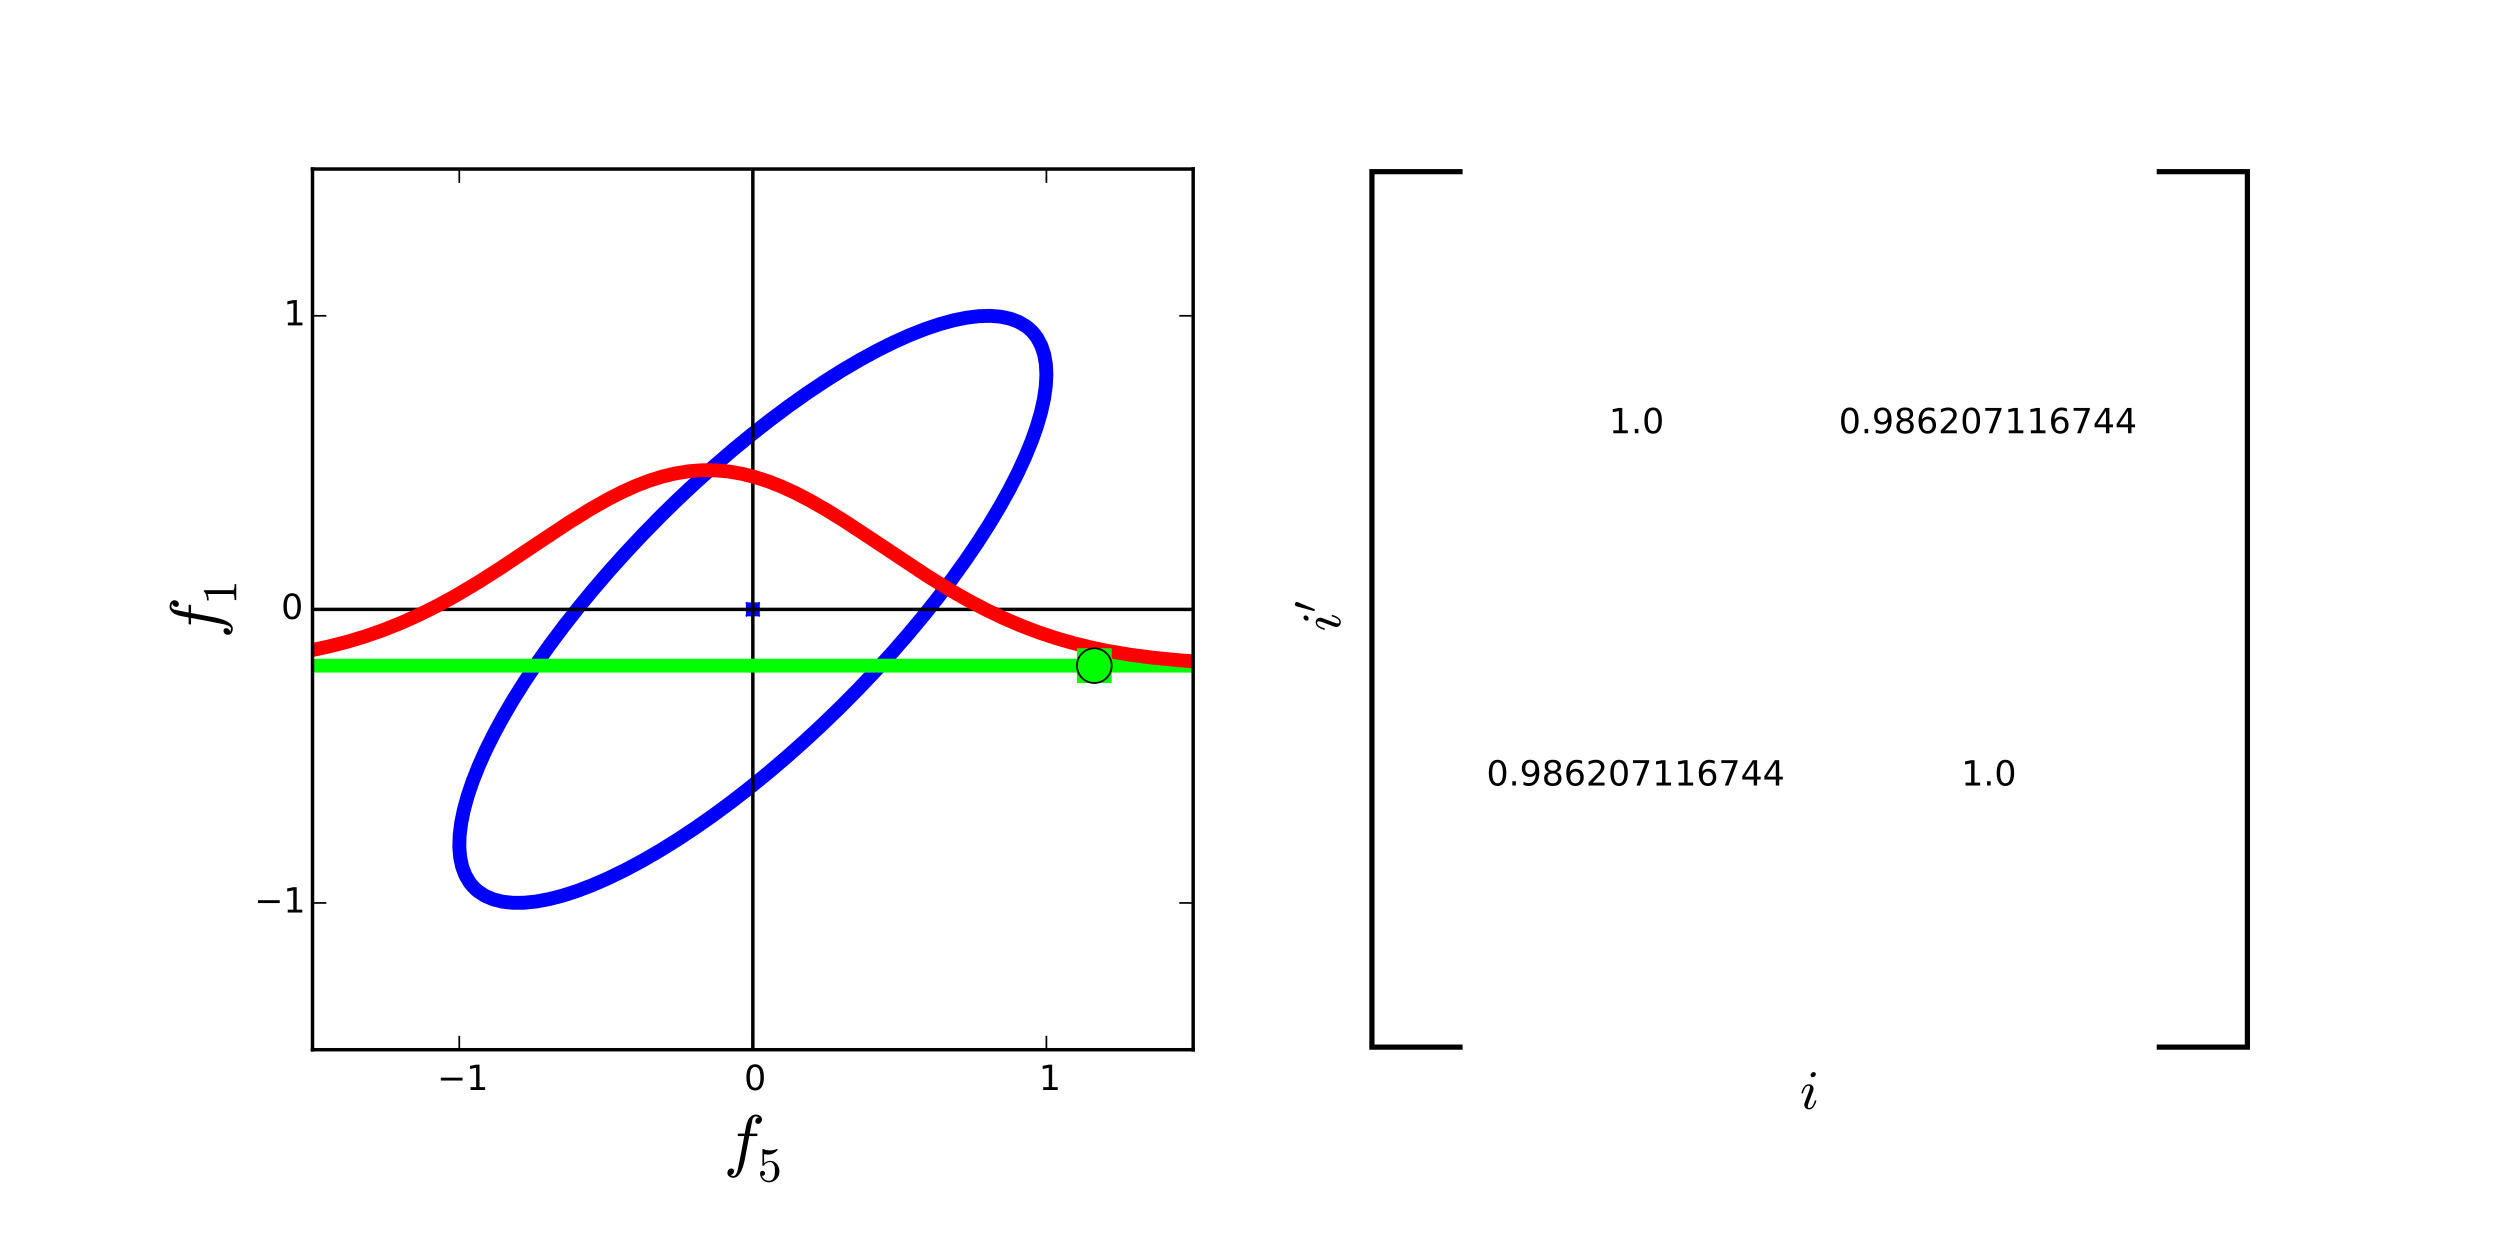
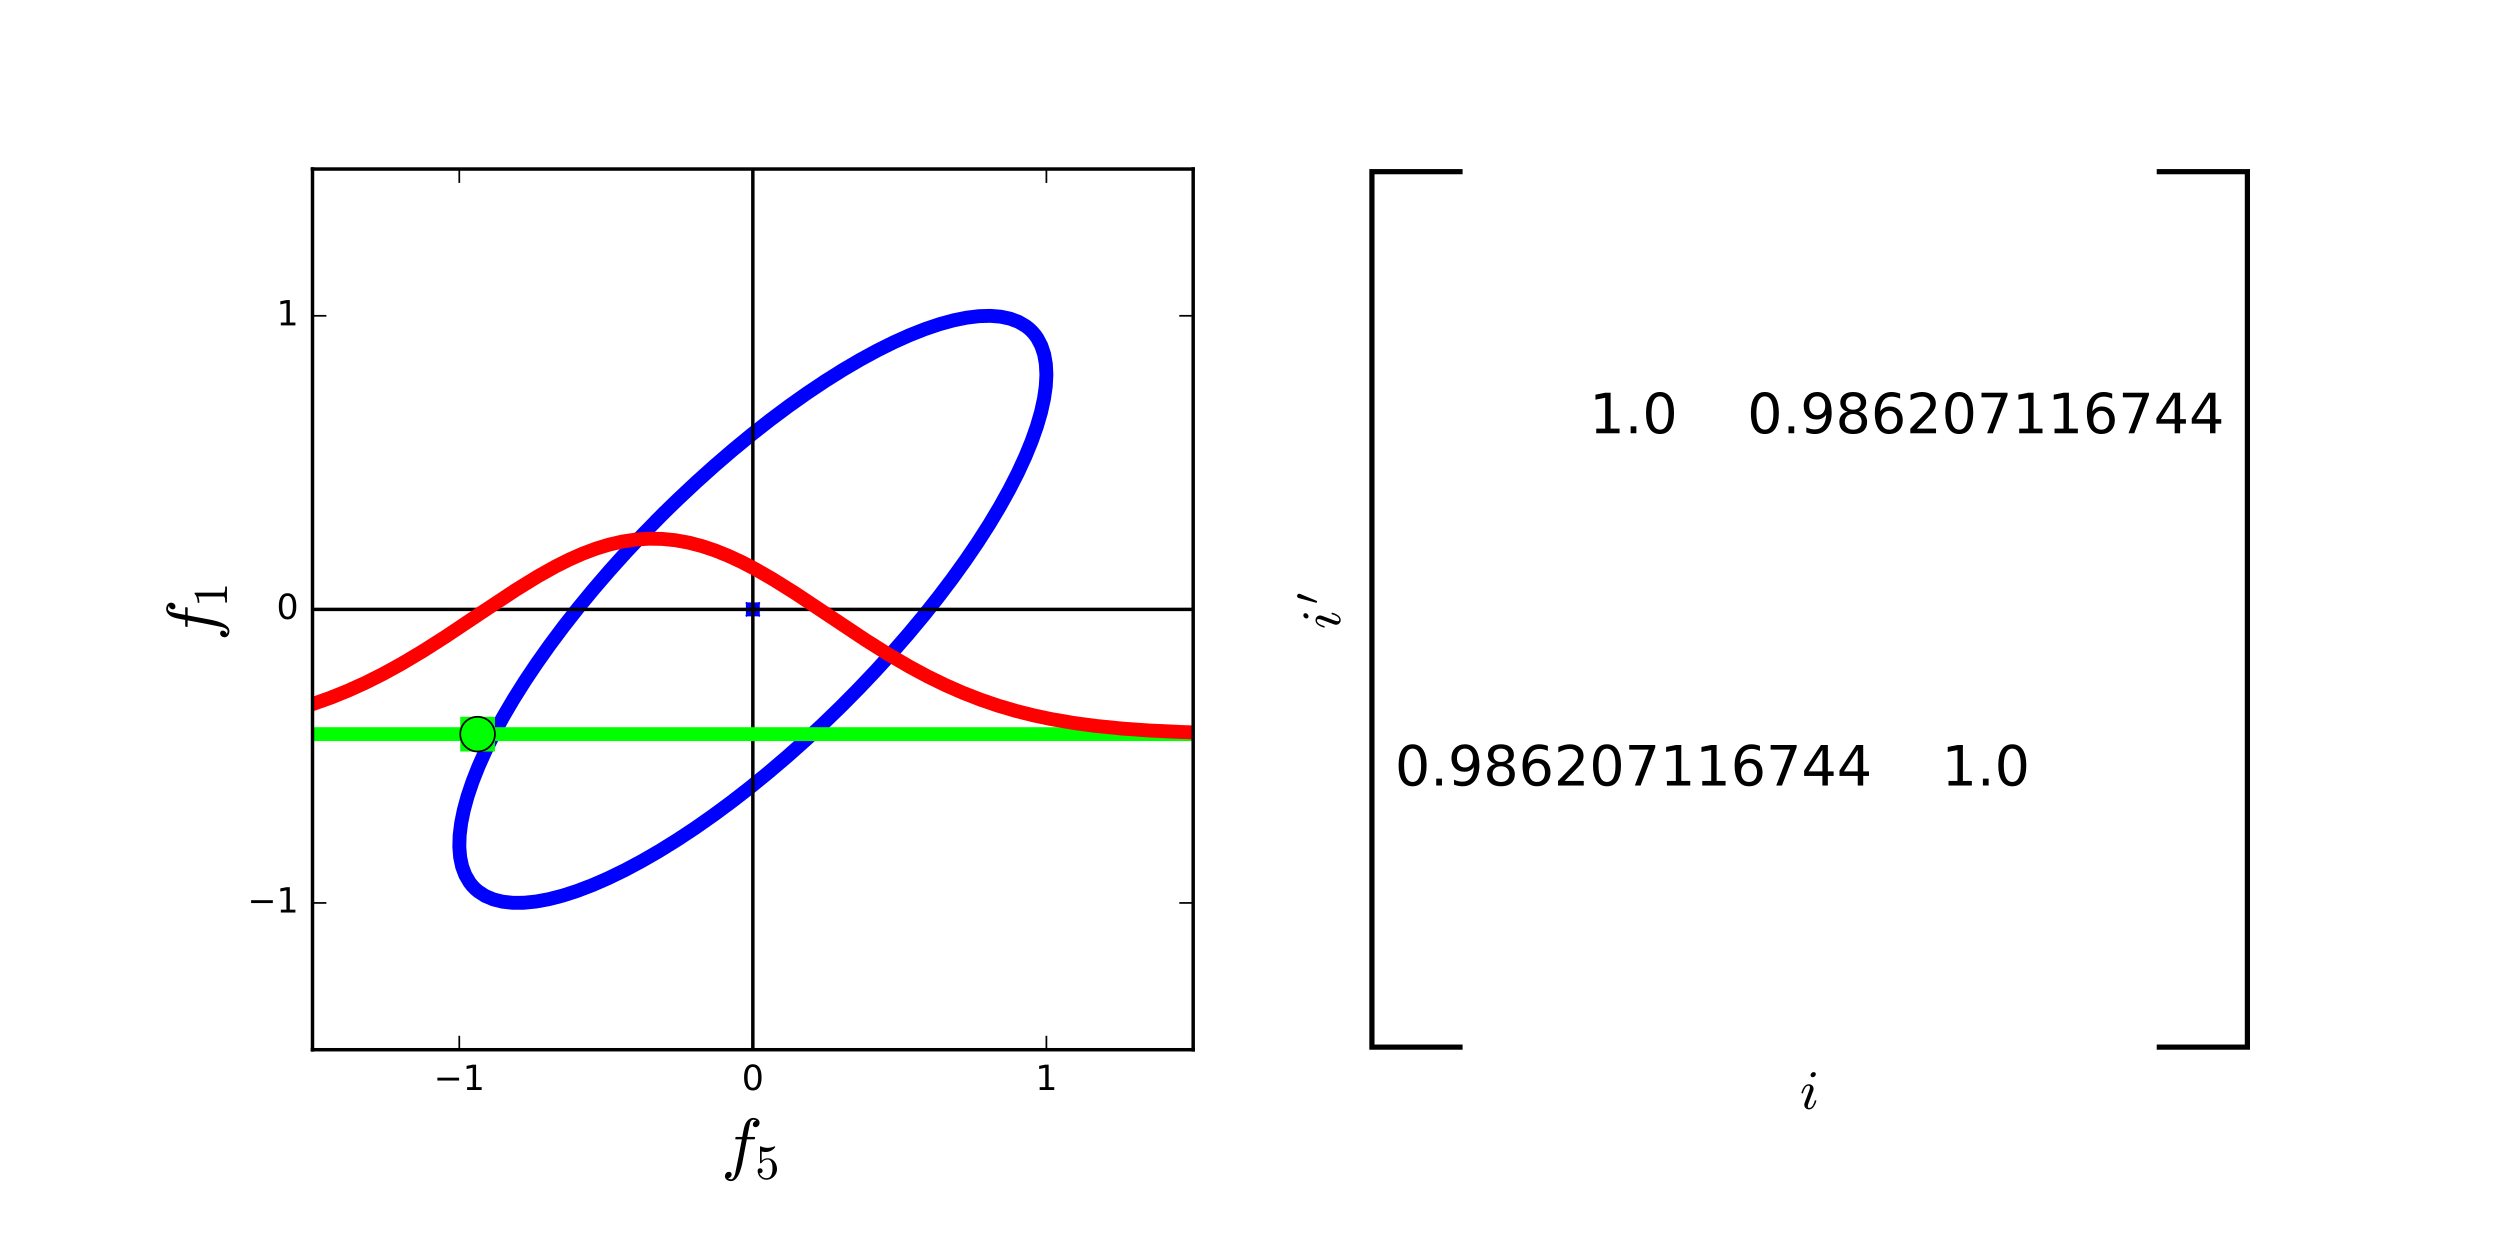
<svg xmlns="http://www.w3.org/2000/svg" xmlns:xlink="http://www.w3.org/1999/xlink" height="360pt" version="1.1" viewBox="0 0 720 360" width="720pt">
  <defs>
    <style type="text/css">
- *{stroke-linecap:butt;stroke-linejoin:round;}
+ *{stroke-linecap:butt;stroke-linejoin:round;stroke-miterlimit:100000;}
  </style>
  </defs>
  <g id="figure_1">
    <g id="patch_1">
-       <path d=" M0 360 L720 360 L720 0 L0 0 z " style="fill:#ffffff;" />
+       <path d="M 0 360  L 720 360  L 720 0  L 0 0  z " style="fill:#ffffff;" />
    </g>
    <g id="axes_1">
      <g id="patch_2">
-         <path d=" M90 302.318 L343.636 302.318 L343.636 48.682 L90 48.682 z " style="fill:#ffffff;" />
+         <path d="M 90 302.318  L 343.636 302.318  L 343.636 48.682  L 90 48.682  z " style="fill:#ffffff;" />
      </g>
      <g id="line2d_1">
-         <path clip-path="url(#p327466bd2e)" d=" M190.132 148.814 L192.678 146.294 L195.248 143.804 L200.449 138.921 L205.716 134.184 L211.028 129.612 L216.362 125.222 L221.698 121.033 L227.015 117.061 L232.291 113.322 L237.505 109.831 L242.637 106.601 L247.666 103.646 L252.572 100.978 L257.335 98.607 L261.937 96.542 L266.359 94.792 L270.584 93.364 L274.594 92.263 L278.374 91.494 L281.909 91.06 L285.184 90.962 L288.187 91.201 L290.905 91.777 L293.327 92.686 L295.445 93.925 L296.387 94.667 L297.25 95.49 L298.032 96.392 L298.733 97.373 L299.891 99.568 L300.717 102.066 L301.208 104.856 L301.363 107.928 L301.182 111.269 L300.663 114.866 L299.811 118.705 L298.628 122.771 L297.119 127.046 L295.289 131.515 L293.147 136.159 L290.7 140.96 L287.959 145.899 L284.935 150.955 L281.639 156.11 L278.084 161.342 L274.285 166.63 L270.258 171.953 L266.017 177.291 L261.58 182.621 L256.964 187.924 L252.189 193.176 L247.273 198.358 L242.235 203.449 L237.096 208.429 L231.876 213.277 L226.596 217.975 L221.277 222.504 L215.94 226.845 L210.607 230.981 L205.298 234.896 L200.036 238.575 L194.84 242.002 L189.732 245.164 L184.732 248.048 L179.86 250.643 L175.135 252.938 L170.576 254.925 L166.202 256.595 L162.029 257.942 L158.075 258.961 L154.355 259.646 L150.884 259.996 L147.676 260.01 L144.743 259.686 L142.098 259.027 L139.75 258.035 L137.71 256.714 L136.808 255.931 L135.986 255.069 L135.244 254.127 L134.004 252.009 L133.095 249.587 L132.52 246.868 L132.28 243.866 L132.378 240.591 L132.812 237.056 L133.581 233.276 L134.682 229.266 L136.11 225.041 L137.86 220.619 L139.925 216.017 L142.296 211.254 L144.965 206.348 L147.919 201.319 L151.149 196.187 L154.64 190.972 L158.379 185.696 L162.351 180.38 L166.54 175.044 L170.93 169.709 L175.502 164.398 L180.24 159.131 L185.123 153.929 L190.132 148.814 L190.132 148.814" style="fill:none;stroke:#0000ff;stroke-linecap:square;stroke-width:4;" />
+         <path clip-path="url(#pbe5455e107)" d="M 190.132 148.814  L 192.678 146.294  L 195.248 143.804  L 200.449 138.921  L 205.716 134.184  L 211.028 129.612  L 216.362 125.222  L 221.698 121.033  L 227.015 117.061  L 232.291 113.322  L 237.505 109.831  L 242.637 106.601  L 247.666 103.646  L 252.572 100.978  L 257.335 98.607  L 261.937 96.542  L 266.359 94.792  L 270.584 93.364  L 274.594 92.263  L 278.374 91.494  L 281.909 91.06  L 285.184 90.962  L 288.187 91.201  L 290.905 91.777  L 293.327 92.686  L 295.445 93.925  L 296.387 94.667  L 297.25 95.49  L 298.032 96.392  L 298.733 97.373  L 299.891 99.568  L 300.717 102.066  L 301.208 104.856  L 301.363 107.928  L 301.182 111.269  L 300.663 114.866  L 299.811 118.705  L 298.628 122.771  L 297.119 127.046  L 295.289 131.515  L 293.147 136.159  L 290.7 140.96  L 287.959 145.899  L 284.935 150.955  L 281.639 156.11  L 278.084 161.342  L 274.285 166.63  L 270.258 171.953  L 266.017 177.291  L 261.58 182.621  L 256.964 187.924  L 252.189 193.176  L 247.273 198.358  L 242.235 203.449  L 237.096 208.429  L 231.876 213.277  L 226.596 217.975  L 221.277 222.504  L 215.94 226.845  L 210.607 230.981  L 205.298 234.896  L 200.036 238.575  L 194.84 242.002  L 189.732 245.164  L 184.732 248.048  L 179.86 250.643  L 175.135 252.938  L 170.576 254.925  L 166.202 256.595  L 162.029 257.942  L 158.075 258.961  L 154.355 259.646  L 150.884 259.996  L 147.676 260.01  L 144.743 259.686  L 142.098 259.027  L 139.75 258.035  L 137.71 256.714  L 136.808 255.931  L 135.986 255.069  L 135.244 254.127  L 134.004 252.009  L 133.095 249.587  L 132.52 246.868  L 132.28 243.866  L 132.378 240.591  L 132.812 237.056  L 133.581 233.276  L 134.682 229.266  L 136.11 225.041  L 137.86 220.619  L 139.925 216.017  L 142.296 211.254  L 144.965 206.348  L 147.919 201.319  L 151.149 196.187  L 154.64 190.972  L 158.379 185.696  L 162.351 180.38  L 166.54 175.044  L 170.93 169.709  L 175.502 164.398  L 180.24 159.131  L 185.123 153.929  L 190.132 148.814  L 190.132 148.814  " style="fill:none;stroke:#0000ff;stroke-linecap:square;stroke-width:4.0;" />
      </g>
      <g id="line2d_2">
-         <path clip-path="url(#p327466bd2e)" d=" M216.818 175.5" style="fill:none;stroke:#0000ff;stroke-linecap:square;stroke-width:4;" />
+         <path clip-path="url(#pbe5455e107)" d="M 216.818 175.5  " style="fill:none;stroke:#0000ff;stroke-linecap:square;stroke-width:4.0;" />
        <defs>
-           <path d=" M-2 2 L2 -2 M-2 -2 L2 2" id="mf17e2e6b86" style="stroke:#0000ff;stroke-width:0.5;" />
+           <path d="M -2 2  L 2 -2  M -2 -2  L 2 2  " id="m2fc46c5201" style="stroke:#0000ff;stroke-width:0.5;" />
        </defs>
-         <g clip-path="url(#p327466bd2e)">
-           <use style="fill:#0000ff;stroke:#0000ff;stroke-width:0.5;" x="216.818" xlink:href="#mf17e2e6b86" y="175.5" />
+         <g clip-path="url(#pbe5455e107)">
+           <use style="fill:#0000ff;stroke:#0000ff;stroke-width:0.5;" x="216.818" xlink:href="#m2fc46c5201" y="175.5" />
        </g>
      </g>
      <g id="line2d_3">
-         <path clip-path="url(#p327466bd2e)" d=" M90 175.5 L343.636 175.5" style="fill:none;stroke:#000000;stroke-linecap:square;" />
+         <path clip-path="url(#pbe5455e107)" d="M 90 175.5  L 343.636 175.5  " style="fill:none;stroke:#000000;stroke-linecap:square;" />
      </g>
      <g id="line2d_4">
-         <path clip-path="url(#p327466bd2e)" d=" M216.818 302.318 L216.818 48.682" style="fill:none;stroke:#000000;stroke-linecap:square;" />
+         <path clip-path="url(#pbe5455e107)" d="M 216.818 302.318  L 216.818 48.682  " style="fill:none;stroke:#000000;stroke-linecap:square;" />
      </g>
      <g id="line2d_5">
-         <path clip-path="url(#p327466bd2e)" d=" M90 191.709 L343.636 191.709" style="fill:none;stroke:#00ff00;stroke-linecap:square;stroke-width:4;" />
+         <path clip-path="url(#pbe5455e107)" d="M 90 211.434  L 343.636 211.434  " style="fill:none;stroke:#00ff00;stroke-linecap:square;stroke-width:4.0;" />
      </g>
      <g id="line2d_6">
-         <path clip-path="url(#p327466bd2e)" d=" M90 187.207 L95.098 186.093 L100.196 184.773 L105.295 183.229 L110.393 181.446 L115.491 179.414 L120.589 177.128 L125.688 174.59 L130.786 171.815 L137.159 168.043 L143.531 163.999 L153.728 157.198 L163.924 150.435 L170.297 146.491 L175.395 143.618 L179.219 141.677 L183.042 139.955 L186.866 138.477 L190.69 137.268 L194.513 136.348 L198.337 135.733 L202.161 135.433 L205.984 135.452 L209.808 135.792 L213.632 136.445 L217.455 137.401 L221.279 138.643 L225.103 140.153 L228.926 141.903 L232.75 143.868 L237.848 146.768 L242.947 149.918 L250.594 154.939 L267.163 165.942 L273.536 169.867 L278.634 172.789 L283.732 175.485 L288.831 177.937 L293.929 180.137 L299.027 182.083 L304.125 183.782 L309.223 185.248 L314.322 186.495 L319.42 187.545 L325.793 188.609 L332.165 189.437 L339.813 190.177 L343.636 190.462 L343.636 190.462" style="fill:none;stroke:#ff0000;stroke-linecap:square;stroke-width:4;" />
+         <path clip-path="url(#pbe5455e107)" d="M 90 202.79  L 95.098 200.983  L 100.196 198.926  L 105.295 196.615  L 110.393 194.054  L 115.491 191.255  L 121.864 187.46  L 128.237 183.398  L 138.433 176.586  L 148.63 169.84  L 155.002 165.922  L 160.101 163.078  L 163.924 161.164  L 167.748 159.472  L 171.571 158.028  L 175.395 156.856  L 179.219 155.975  L 183.042 155.401  L 186.866 155.142  L 190.69 155.204  L 194.513 155.584  L 198.337 156.278  L 202.161 157.272  L 205.984 158.551  L 209.808 160.093  L 213.632 161.874  L 217.455 163.864  L 222.554 166.792  L 228.926 170.784  L 237.848 176.715  L 249.319 184.352  L 255.692 188.36  L 262.065 192.083  L 267.163 194.815  L 272.261 197.306  L 277.36 199.544  L 282.458 201.528  L 287.556 203.265  L 292.654 204.765  L 297.752 206.044  L 302.851 207.122  L 309.223 208.218  L 315.596 209.073  L 323.243 209.838  L 330.891 210.379  L 339.813 210.802  L 343.636 210.932  L 343.636 210.932  " style="fill:none;stroke:#ff0000;stroke-linecap:square;stroke-width:4.0;" />
      </g>
      <g id="line2d_7">
-         <path clip-path="url(#p327466bd2e)" d=" M315.164 191.709" style="fill:none;stroke:#00ff00;stroke-linecap:square;stroke-width:10;" />
+         <path clip-path="url(#pbe5455e107)" d="M 137.547 211.434  " style="fill:none;stroke:#00ff00;stroke-linecap:square;stroke-width:10.0;" />
        <defs>
-           <path d=" M0 5 C1.326 5 2.598 4.473 3.536 3.536 C4.473 2.598 5 1.326 5 0 C5 -1.326 4.473 -2.598 3.536 -3.536 C2.598 -4.473 1.326 -5 0 -5 C-1.326 -5 -2.598 -4.473 -3.536 -3.536 C-4.473 -2.598 -5 -1.326 -5 0 C-5 1.326 -4.473 2.598 -3.536 3.536 C-2.598 4.473 -1.326 5 0 5 z " id="m7813ac0a1d" style="stroke:#000000;stroke-width:0.5;" />
+           <path d="M 0 5  C 1.326 5 2.598 4.473 3.536 3.536  C 4.473 2.598 5 1.326 5 0  C 5 -1.326 4.473 -2.598 3.536 -3.536  C 2.598 -4.473 1.326 -5 0 -5  C -1.326 -5 -2.598 -4.473 -3.536 -3.536  C -4.473 -2.598 -5 -1.326 -5 0  C -5 1.326 -4.473 2.598 -3.536 3.536  C -2.598 4.473 -1.326 5 0 5  z " id="m61fe8edecc" style="stroke:#000000;stroke-width:0.5;" />
        </defs>
-         <g clip-path="url(#p327466bd2e)">
-           <use style="fill:#00ff00;stroke:#000000;stroke-width:0.5;" x="315.164" xlink:href="#m7813ac0a1d" y="191.709" />
+         <g clip-path="url(#pbe5455e107)">
+           <use style="fill:#00ff00;stroke:#000000;stroke-width:0.5;" x="137.547" xlink:href="#m61fe8edecc" y="211.434" />
        </g>
      </g>
      <g id="patch_3">
-         <path d=" M90 302.318 L90 48.682" style="fill:none;stroke:#000000;stroke-linecap:square;stroke-linejoin:miter;" />
+         <path d="M 90 48.682  L 343.636 48.682  " style="fill:none;stroke:#000000;stroke-linecap:square;stroke-linejoin:miter;" />
      </g>
      <g id="patch_4">
-         <path d=" M343.636 302.318 L343.636 48.682" style="fill:none;stroke:#000000;stroke-linecap:square;stroke-linejoin:miter;" />
+         <path d="M 343.636 302.318  L 343.636 48.682  " style="fill:none;stroke:#000000;stroke-linecap:square;stroke-linejoin:miter;" />
      </g>
      <g id="patch_5">
-         <path d=" M90 48.682 L343.636 48.682" style="fill:none;stroke:#000000;stroke-linecap:square;stroke-linejoin:miter;" />
+         <path d="M 90 302.318  L 343.636 302.318  " style="fill:none;stroke:#000000;stroke-linecap:square;stroke-linejoin:miter;" />
      </g>
      <g id="patch_6">
-         <path d=" M90 302.318 L343.636 302.318" style="fill:none;stroke:#000000;stroke-linecap:square;stroke-linejoin:miter;" />
+         <path d="M 90 302.318  L 90 48.682  " style="fill:none;stroke:#000000;stroke-linecap:square;stroke-linejoin:miter;" />
      </g>
      <g id="matplotlib.axis_1">
        <g id="xtick_1">
          <g id="line2d_8">
            <defs>
-               <path d=" M0 0 L0 -4" id="mc7db9fdffb" style="stroke:#000000;stroke-width:0.5;" />
-             </defs>
-             <g>
-               <use style="stroke:#000000;stroke-width:0.5;" x="132.273" xlink:href="#mc7db9fdffb" y="302.318" />
+               <path d="M 0 0  L 0 -4  " id="m5b8c0858cc" style="stroke:#000000;stroke-width:0.5;" />
+             </defs>
+             <g>
+               <use style="stroke:#000000;stroke-width:0.5;" x="132.273" xlink:href="#m5b8c0858cc" y="302.318" />
            </g>
          </g>
          <g id="line2d_9">
            <defs>
-               <path d=" M0 0 L0 4" id="m5a7d422ac3" style="stroke:#000000;stroke-width:0.5;" />
-             </defs>
-             <g>
-               <use style="stroke:#000000;stroke-width:0.5;" x="132.273" xlink:href="#m5a7d422ac3" y="48.682" />
+               <path d="M 0 0  L 0 4  " id="mfd2b2cef3e" style="stroke:#000000;stroke-width:0.5;" />
+             </defs>
+             <g>
+               <use style="stroke:#000000;stroke-width:0.5;" x="132.273" xlink:href="#mfd2b2cef3e" y="48.682" />
            </g>
          </g>
          <g id="text_1">
            <defs>
-               <path d=" M12.406 8.297 L28.516 8.297 L28.516 63.922 L10.984 60.406 L10.984 69.391 L28.422 72.906 L38.281 72.906 L38.281 8.297 L54.391 8.297 L54.391 0 L12.406 0 z " id="BitstreamVeraSans-Roman-31" />
-               <path d=" M10.594 35.5 L73.188 35.5 L73.188 27.203 L10.594 27.203 z " id="BitstreamVeraSans-Roman-2212" />
-             </defs>
-             <g transform="translate(125.893 313.9166)scale(0.1 -0.1)">
+               <path d="M 10.594 35.5  L 73.188 35.5  L 73.188 27.203  L 10.594 27.203  z " id="BitstreamVeraSans-Roman-2212" />
+               <path d="M 12.406 8.297  L 28.516 8.297  L 28.516 63.922  L 10.984 60.406  L 10.984 69.391  L 28.422 72.906  L 38.281 72.906  L 38.281 8.297  L 54.391 8.297  L 54.391 0  L 12.406 0  z " id="BitstreamVeraSans-Roman-31" />
+             </defs>
+             <g transform="translate(124.9016 313.9166)scale(0.1 -0.1)">
              <use xlink:href="#BitstreamVeraSans-Roman-2212" />
              <use x="83.789" xlink:href="#BitstreamVeraSans-Roman-31" />
            </g>
          </g>
        </g>
        <g id="xtick_2">
          <g id="line2d_10">
            <g>
-               <use style="stroke:#000000;stroke-width:0.5;" x="216.818" xlink:href="#mc7db9fdffb" y="302.318" />
+               <use style="stroke:#000000;stroke-width:0.5;" x="216.818" xlink:href="#m5b8c0858cc" y="302.318" />
            </g>
          </g>
          <g id="line2d_11">
            <g>
-               <use style="stroke:#000000;stroke-width:0.5;" x="216.818" xlink:href="#m5a7d422ac3" y="48.682" />
+               <use style="stroke:#000000;stroke-width:0.5;" x="216.818" xlink:href="#mfd2b2cef3e" y="48.682" />
            </g>
          </g>
          <g id="text_2">
            <defs>
-               <path d=" M31.781 66.406 Q24.172 66.406 20.328 58.906 Q16.5 51.422 16.5 36.375 Q16.5 21.391 20.328 13.891 Q24.172 6.391 31.781 6.391 Q39.453 6.391 43.281 13.891 Q47.125 21.391 47.125 36.375 Q47.125 51.422 43.281 58.906 Q39.453 66.406 31.781 66.406 M31.781 74.219 Q44.047 74.219 50.516 64.516 Q56.984 54.828 56.984 36.375 Q56.984 17.969 50.516 8.266 Q44.047 -1.422 31.781 -1.422 Q19.531 -1.422 13.062 8.266 Q6.594 17.969 6.594 36.375 Q6.594 54.828 13.062 64.516 Q19.531 74.219 31.781 74.219" id="BitstreamVeraSans-Roman-30" />
-             </defs>
-             <g transform="translate(214.2987 313.9166)scale(0.1 -0.1)">
+               <path d="M 31.781 66.406  Q 24.172 66.406 20.328 58.906  Q 16.5 51.422 16.5 36.375  Q 16.5 21.391 20.328 13.891  Q 24.172 6.391 31.781 6.391  Q 39.453 6.391 43.281 13.891  Q 47.125 21.391 47.125 36.375  Q 47.125 51.422 43.281 58.906  Q 39.453 66.406 31.781 66.406  M 31.781 74.219  Q 44.047 74.219 50.516 64.516  Q 56.984 54.828 56.984 36.375  Q 56.984 17.969 50.516 8.266  Q 44.047 -1.422 31.781 -1.422  Q 19.531 -1.422 13.062 8.266  Q 6.594 17.969 6.594 36.375  Q 6.594 54.828 13.062 64.516  Q 19.531 74.219 31.781 74.219  " id="BitstreamVeraSans-Roman-30" />
+             </defs>
+             <g transform="translate(213.6369 313.9166)scale(0.1 -0.1)">
              <use xlink:href="#BitstreamVeraSans-Roman-30" />
            </g>
          </g>
        </g>
        <g id="xtick_3">
          <g id="line2d_12">
            <g>
-               <use style="stroke:#000000;stroke-width:0.5;" x="301.364" xlink:href="#mc7db9fdffb" y="302.318" />
+               <use style="stroke:#000000;stroke-width:0.5;" x="301.364" xlink:href="#m5b8c0858cc" y="302.318" />
            </g>
          </g>
          <g id="line2d_13">
            <g>
-               <use style="stroke:#000000;stroke-width:0.5;" x="301.364" xlink:href="#m5a7d422ac3" y="48.682" />
+               <use style="stroke:#000000;stroke-width:0.5;" x="301.364" xlink:href="#mfd2b2cef3e" y="48.682" />
            </g>
          </g>
          <g id="text_3">
-             <g transform="translate(299.1933 313.9166)scale(0.1 -0.1)">
+             <g transform="translate(298.1824 313.9166)scale(0.1 -0.1)">
              <use xlink:href="#BitstreamVeraSans-Roman-31" />
            </g>
          </g>
        </g>
        <g id="text_4">
          <defs>
-             <path d=" M8.688 11.375 Q9.719 8.453 11.844 6.047 Q13.969 3.656 16.875 2.312 Q19.781 0.984 22.906 0.984 Q30.125 0.984 32.859 6.594 Q35.594 12.203 35.594 20.219 Q35.594 23.688 35.469 26.047 Q35.359 28.422 34.812 30.609 Q33.891 34.125 31.562 36.766 Q29.25 39.406 25.875 39.406 Q22.516 39.406 20.094 38.375 Q17.672 37.359 16.156 35.984 Q14.656 34.625 13.484 33.109 Q12.312 31.594 12.016 31.5 L10.891 31.5 Q10.641 31.5 10.266 31.812 Q9.906 32.125 9.906 32.422 L9.906 65.828 Q9.906 66.062 10.219 66.328 Q10.547 66.609 10.891 66.609 L11.188 66.609 Q17.922 63.375 25.484 63.375 Q32.906 63.375 39.797 66.609 L40.094 66.609 Q40.438 66.609 40.719 66.359 Q41.016 66.109 41.016 65.828 L41.016 64.891 Q41.016 64.406 40.828 64.406 Q37.406 59.859 32.25 57.312 Q27.094 54.781 21.578 54.781 Q17.578 54.781 13.375 55.906 L13.375 37.016 Q16.703 39.703 19.312 40.844 Q21.922 42 25.984 42 Q31.5 42 35.859 38.812 Q40.234 35.641 42.578 30.531 Q44.922 25.438 44.922 20.125 Q44.922 14.109 41.969 8.984 Q39.016 3.859 33.938 0.828 Q28.859 -2.203 22.906 -2.203 Q17.969 -2.203 13.844 0.328 Q9.719 2.875 7.344 7.172 Q4.984 11.469 4.984 16.312 Q4.984 18.562 6.438 19.969 Q7.906 21.391 10.109 21.391 Q12.312 21.391 13.797 19.938 Q15.281 18.5 15.281 16.312 Q15.281 14.156 13.797 12.672 Q12.312 11.188 10.109 11.188 Q9.766 11.188 9.328 11.25 Q8.891 11.328 8.688 11.375" id="Cmr10-35" />
-             <path d=" M9.719 -16.5 Q11.578 -17.922 14.203 -17.922 Q17.781 -17.922 20.016 -10.016 Q20.953 -6.203 25.094 15.094 L29.688 39.594 L21.094 39.594 Q20.125 39.594 20.125 40.922 Q20.516 43.109 21.391 43.109 L30.328 43.109 L31.5 49.609 Q32.078 52.641 32.562 54.812 Q33.062 56.984 33.625 58.828 Q34.188 60.688 35.297 62.984 Q37.016 66.266 39.922 68.391 Q42.828 70.516 46.188 70.516 Q48.391 70.516 50.469 69.703 Q52.547 68.891 53.859 67.281 Q55.172 65.672 55.172 63.484 Q55.172 60.938 53.484 59.047 Q51.812 57.172 49.422 57.172 Q47.797 57.172 46.656 58.172 Q45.516 59.188 45.516 60.797 Q45.516 62.984 47 64.625 Q48.484 66.266 50.688 66.5 Q48.828 67.922 46.094 67.922 Q44.578 67.922 43.234 66.5 Q41.891 65.094 41.5 63.484 Q40.875 60.938 38.719 49.703 L37.5 43.109 L47.797 43.109 Q48.781 43.109 48.781 41.797 Q48.734 41.547 48.578 40.938 Q48.438 40.328 48.172 39.953 Q47.906 39.594 47.516 39.594 L36.812 39.594 L32.172 15.188 Q31.297 9.859 30.141 4.359 Q29 -1.125 26.922 -6.906 Q24.859 -12.703 21.625 -16.609 Q18.406 -20.516 14.016 -20.516 Q10.641 -20.516 7.984 -18.578 Q5.328 -16.656 5.328 -13.484 Q5.328 -10.938 6.953 -9.047 Q8.594 -7.172 11.078 -7.172 Q12.75 -7.172 13.859 -8.172 Q14.984 -9.188 14.984 -10.797 Q14.984 -12.938 13.391 -14.719 Q11.812 -16.5 9.719 -16.5" id="Cmmi10-66" />
+             <path d="M 9.719 -16.5  Q 11.578 -17.922 14.203 -17.922  Q 17.781 -17.922 20.016 -10.016  Q 20.953 -6.203 25.094 15.094  L 29.688 39.594  L 21.094 39.594  Q 20.125 39.594 20.125 40.922  Q 20.516 43.109 21.391 43.109  L 30.328 43.109  L 31.5 49.609  Q 32.078 52.641 32.562 54.812  Q 33.062 56.984 33.625 58.828  Q 34.188 60.688 35.297 62.984  Q 37.016 66.266 39.922 68.391  Q 42.828 70.516 46.188 70.516  Q 48.391 70.516 50.469 69.703  Q 52.547 68.891 53.859 67.281  Q 55.172 65.672 55.172 63.484  Q 55.172 60.938 53.484 59.047  Q 51.812 57.172 49.422 57.172  Q 47.797 57.172 46.656 58.172  Q 45.516 59.188 45.516 60.797  Q 45.516 62.984 47 64.625  Q 48.484 66.266 50.688 66.5  Q 48.828 67.922 46.094 67.922  Q 44.578 67.922 43.234 66.5  Q 41.891 65.094 41.5 63.484  Q 40.875 60.938 38.719 49.703  L 37.5 43.109  L 47.797 43.109  Q 48.781 43.109 48.781 41.797  Q 48.734 41.547 48.578 40.938  Q 48.438 40.328 48.172 39.953  Q 47.906 39.594 47.516 39.594  L 36.812 39.594  L 32.172 15.188  Q 31.297 9.859 30.141 4.359  Q 29 -1.125 26.922 -6.906  Q 24.859 -12.703 21.625 -16.609  Q 18.406 -20.516 14.016 -20.516  Q 10.641 -20.516 7.984 -18.578  Q 5.328 -16.656 5.328 -13.484  Q 5.328 -10.938 6.953 -9.047  Q 8.594 -7.172 11.078 -7.172  Q 12.75 -7.172 13.859 -8.172  Q 14.984 -9.188 14.984 -10.797  Q 14.984 -12.938 13.391 -14.719  Q 11.812 -16.5 9.719 -16.5  " id="Cmmi10-66" />
+             <path d="M 8.688 11.375  Q 9.719 8.453 11.844 6.047  Q 13.969 3.656 16.875 2.312  Q 19.781 0.984 22.906 0.984  Q 30.125 0.984 32.859 6.594  Q 35.594 12.203 35.594 20.219  Q 35.594 23.688 35.469 26.047  Q 35.359 28.422 34.812 30.609  Q 33.891 34.125 31.562 36.766  Q 29.25 39.406 25.875 39.406  Q 22.516 39.406 20.094 38.375  Q 17.672 37.359 16.156 35.984  Q 14.656 34.625 13.484 33.109  Q 12.312 31.594 12.016 31.5  L 10.891 31.5  Q 10.641 31.5 10.266 31.812  Q 9.906 32.125 9.906 32.422  L 9.906 65.828  Q 9.906 66.062 10.219 66.328  Q 10.547 66.609 10.891 66.609  L 11.188 66.609  Q 17.922 63.375 25.484 63.375  Q 32.906 63.375 39.797 66.609  L 40.094 66.609  Q 40.438 66.609 40.719 66.359  Q 41.016 66.109 41.016 65.828  L 41.016 64.891  Q 41.016 64.406 40.828 64.406  Q 37.406 59.859 32.25 57.312  Q 27.094 54.781 21.578 54.781  Q 17.578 54.781 13.375 55.906  L 13.375 37.016  Q 16.703 39.703 19.312 40.844  Q 21.922 42 25.984 42  Q 31.5 42 35.859 38.812  Q 40.234 35.641 42.578 30.531  Q 44.922 25.438 44.922 20.125  Q 44.922 14.109 41.969 8.984  Q 39.016 3.859 33.938 0.828  Q 28.859 -2.203 22.906 -2.203  Q 17.969 -2.203 13.844 0.328  Q 9.719 2.875 7.344 7.172  Q 4.984 11.469 4.984 16.312  Q 4.984 18.562 6.438 19.969  Q 7.906 21.391 10.109 21.391  Q 12.312 21.391 13.797 19.938  Q 15.281 18.5 15.281 16.312  Q 15.281 14.156 13.797 12.672  Q 12.312 11.188 10.109 11.188  Q 9.766 11.188 9.328 11.25  Q 8.891 11.328 8.688 11.375  " id="Cmr10-35" />
          </defs>
-           <g transform="translate(208.4182 335.1963)scale(0.2 -0.2)">
+           <g transform="translate(207.7182 336.1526)scale(0.2 -0.2)">
            <use transform="translate(0.0 0.484375)" xlink:href="#Cmmi10-66" />
-             <use transform="translate(48.87695 -25.025)scale(0.7)" xlink:href="#Cmr10-35" />
+             <use transform="translate(48.87695 -16.52187)scale(0.7)" xlink:href="#Cmr10-35" />
          </g>
        </g>
      </g>
      <g id="matplotlib.axis_2">
        <g id="ytick_1">
          <g id="line2d_14">
            <defs>
-               <path d=" M0 0 L4 0" id="md7965d1ba0" style="stroke:#000000;stroke-width:0.5;" />
-             </defs>
-             <g>
-               <use style="stroke:#000000;stroke-width:0.5;" x="90.0" xlink:href="#md7965d1ba0" y="260.045" />
+               <path d="M 0 0  L 4 0  " id="me7daac9a59" style="stroke:#000000;stroke-width:0.5;" />
+             </defs>
+             <g>
+               <use style="stroke:#000000;stroke-width:0.5;" x="90.0" xlink:href="#me7daac9a59" y="260.045" />
            </g>
          </g>
          <g id="line2d_15">
            <defs>
-               <path d=" M0 0 L-4 0" id="md9a1c1a7cd" style="stroke:#000000;stroke-width:0.5;" />
-             </defs>
-             <g>
-               <use style="stroke:#000000;stroke-width:0.5;" x="343.636" xlink:href="#md9a1c1a7cd" y="260.045" />
+               <path d="M 0 0  L -4 0  " id="ma504b813cb" style="stroke:#000000;stroke-width:0.5;" />
+             </defs>
+             <g>
+               <use style="stroke:#000000;stroke-width:0.5;" x="343.636" xlink:href="#ma504b813cb" y="260.045" />
            </g>
          </g>
          <g id="text_5">
-             <g transform="translate(73.24062 262.8048)scale(0.1 -0.1)">
+             <g transform="translate(71.25781 262.8048)scale(0.1 -0.1)">
              <use xlink:href="#BitstreamVeraSans-Roman-2212" />
              <use x="83.789" xlink:href="#BitstreamVeraSans-Roman-31" />
            </g>
          </g>
        </g>
        <g id="ytick_2">
          <g id="line2d_16">
            <g>
-               <use style="stroke:#000000;stroke-width:0.5;" x="90.0" xlink:href="#md7965d1ba0" y="175.5" />
+               <use style="stroke:#000000;stroke-width:0.5;" x="90.0" xlink:href="#me7daac9a59" y="175.5" />
            </g>
          </g>
          <g id="line2d_17">
            <g>
-               <use style="stroke:#000000;stroke-width:0.5;" x="343.636" xlink:href="#md9a1c1a7cd" y="175.5" />
+               <use style="stroke:#000000;stroke-width:0.5;" x="343.636" xlink:href="#ma504b813cb" y="175.5" />
            </g>
          </g>
          <g id="text_6">
-             <g transform="translate(80.96094 178.2594)scale(0.1 -0.1)">
+             <g transform="translate(79.6375 178.2594)scale(0.1 -0.1)">
              <use xlink:href="#BitstreamVeraSans-Roman-30" />
            </g>
          </g>
        </g>
        <g id="ytick_3">
          <g id="line2d_18">
            <g>
-               <use style="stroke:#000000;stroke-width:0.5;" x="90.0" xlink:href="#md7965d1ba0" y="90.955" />
+               <use style="stroke:#000000;stroke-width:0.5;" x="90.0" xlink:href="#me7daac9a59" y="90.955" />
            </g>
          </g>
          <g id="line2d_19">
            <g>
-               <use style="stroke:#000000;stroke-width:0.5;" x="343.636" xlink:href="#md9a1c1a7cd" y="90.955" />
+               <use style="stroke:#000000;stroke-width:0.5;" x="343.636" xlink:href="#ma504b813cb" y="90.955" />
            </g>
          </g>
          <g id="text_7">
-             <g transform="translate(81.65937 93.71392)scale(0.1 -0.1)">
+             <g transform="translate(79.6375 93.71392)scale(0.1 -0.1)">
              <use xlink:href="#BitstreamVeraSans-Roman-31" />
            </g>
          </g>
        </g>
        <g id="text_8">
          <defs>
-             <path d=" M9.281 0 L9.281 3.516 Q21.781 3.516 21.781 6.688 L21.781 59.188 Q16.609 56.688 8.688 56.688 L8.688 60.203 Q20.953 60.203 27.203 66.609 L28.609 66.609 Q28.953 66.609 29.266 66.328 Q29.594 66.062 29.594 65.719 L29.594 6.688 Q29.594 3.516 42.094 3.516 L42.094 0 z " id="Cmr10-31" />
+             <path d="M 9.281 0  L 9.281 3.516  Q 21.781 3.516 21.781 6.688  L 21.781 59.188  Q 16.609 56.688 8.688 56.688  L 8.688 60.203  Q 20.953 60.203 27.203 66.609  L 28.609 66.609  Q 28.953 66.609 29.266 66.328  Q 29.594 66.062 29.594 65.719  L 29.594 6.688  Q 29.594 3.516 42.094 3.516  L 42.094 0  z " id="Cmr10-31" />
          </defs>
-           <g transform="translate(63.04062 183.9)rotate(-90.0)scale(0.2 -0.2)">
+           <g transform="translate(62.05781 184.6)rotate(-90.0)scale(0.2 -0.2)">
            <use transform="translate(0.0 0.484375)" xlink:href="#Cmmi10-66" />
-             <use transform="translate(48.87695 -25.025)scale(0.7)" xlink:href="#Cmr10-31" />
+             <use transform="translate(48.87695 -16.52187)scale(0.7)" xlink:href="#Cmr10-31" />
          </g>
        </g>
      </g>
    </g>
    <g id="axes_2">
      <g id="line2d_20">
-         <path clip-path="url(#pf6dab5210c)" d=" M419.727 48.682 L394.364 48.682 L394.364 302.318 L419.727 302.318" style="fill:none;stroke:#000000;stroke-linecap:square;stroke-width:3;" />
+         <path clip-path="url(#pfddede0ede)" d="M 419.727 48.682  L 394.364 48.682  L 394.364 302.318  L 419.727 302.318  " style="fill:none;stroke:#000000;stroke-linecap:square;stroke-width:3.0;" />
      </g>
      <g id="line2d_21">
-         <path clip-path="url(#pf6dab5210c)" d=" M622.636 48.682 L648 48.682 L648 302.318 L622.636 302.318" style="fill:none;stroke:#000000;stroke-linecap:square;stroke-width:3;" />
+         <path clip-path="url(#pfddede0ede)" d="M 622.636 48.682  L 648 48.682  L 648 302.318  L 622.636 302.318  " style="fill:none;stroke:#000000;stroke-linecap:square;stroke-width:3.0;" />
      </g>
      <g id="matplotlib.axis_3">
        <g id="text_9">
          <defs>
-             <path d=" M7.812 7.172 Q7.812 9.031 8.594 11.078 L16.703 32.625 Q18.016 36.281 18.016 38.625 Q18.016 41.609 15.828 41.609 Q11.859 41.609 9.297 37.531 Q6.734 33.453 5.516 28.422 Q5.328 27.781 4.688 27.781 L3.516 27.781 Q2.688 27.781 2.688 28.719 L2.688 29 Q4.297 34.969 7.609 39.578 Q10.938 44.188 16.016 44.188 Q19.578 44.188 22.047 41.844 Q24.516 39.5 24.516 35.891 Q24.516 34.031 23.688 31.984 L15.578 10.5 Q14.203 7.172 14.203 4.5 Q14.203 1.516 16.5 1.516 Q20.406 1.516 23.016 5.688 Q25.641 9.859 26.703 14.703 Q26.906 15.281 27.484 15.281 L28.719 15.281 Q29.109 15.281 29.344 15.016 Q29.594 14.75 29.594 14.406 Q29.594 14.312 29.5 14.109 Q28.125 8.453 24.734 3.656 Q21.344 -1.125 16.312 -1.125 Q12.797 -1.125 10.297 1.297 Q7.812 3.719 7.812 7.172 M19.094 60.594 Q19.094 62.703 20.844 64.406 Q22.609 66.109 24.703 66.109 Q26.422 66.109 27.516 65.062 Q28.609 64.016 28.609 62.406 Q28.609 60.156 26.828 58.469 Q25.047 56.781 22.906 56.781 Q21.297 56.781 20.188 57.875 Q19.094 58.984 19.094 60.594" id="Cmmi10-69" />
+             <path d="M 7.812 7.172  Q 7.812 9.031 8.594 11.078  L 16.703 32.625  Q 18.016 36.281 18.016 38.625  Q 18.016 41.609 15.828 41.609  Q 11.859 41.609 9.297 37.531  Q 6.734 33.453 5.516 28.422  Q 5.328 27.781 4.688 27.781  L 3.516 27.781  Q 2.688 27.781 2.688 28.719  L 2.688 29  Q 4.297 34.969 7.609 39.578  Q 10.938 44.188 16.016 44.188  Q 19.578 44.188 22.047 41.844  Q 24.516 39.5 24.516 35.891  Q 24.516 34.031 23.688 31.984  L 15.578 10.5  Q 14.203 7.172 14.203 4.5  Q 14.203 1.516 16.5 1.516  Q 20.406 1.516 23.016 5.688  Q 25.641 9.859 26.703 14.703  Q 26.906 15.281 27.484 15.281  L 28.719 15.281  Q 29.109 15.281 29.344 15.016  Q 29.594 14.75 29.594 14.406  Q 29.594 14.312 29.5 14.109  Q 28.125 8.453 24.734 3.656  Q 21.344 -1.125 16.312 -1.125  Q 12.797 -1.125 10.297 1.297  Q 7.812 3.719 7.812 7.172  M 19.094 60.594  Q 19.094 62.703 20.844 64.406  Q 22.609 66.109 24.703 66.109  Q 26.422 66.109 27.516 65.062  Q 28.609 64.016 28.609 62.406  Q 28.609 60.156 26.828 58.469  Q 25.047 56.781 22.906 56.781  Q 21.297 56.781 20.188 57.875  Q 19.094 58.984 19.094 60.594  " id="Cmmi10-69" />
          </defs>
          <g transform="translate(518.3818 319.4757)scale(0.16 -0.16)">
            <use transform="translate(0.0 0.890625)" xlink:href="#Cmmi10-69" />
          </g>
        </g>
      </g>
      <g id="matplotlib.axis_4">
        <g id="text_10">
          <defs>
-             <path d=" M3.516 5.422 Q2.875 5.609 2.875 6.391 L15.094 51.812 Q15.672 53.656 17.078 54.781 Q18.5 55.906 20.312 55.906 Q22.656 55.906 24.438 54.359 Q26.219 52.828 26.219 50.484 Q26.219 49.469 25.688 48.188 L7.625 4.984 Q7.281 4.297 6.688 4.297 Q6.156 4.297 5 4.781 Q3.859 5.281 3.516 5.422" id="Cmsy10-30" />
+             <path d="M 3.516 5.422  Q 2.875 5.609 2.875 6.391  L 15.094 51.812  Q 15.672 53.656 17.078 54.781  Q 18.5 55.906 20.312 55.906  Q 22.656 55.906 24.438 54.359  Q 26.219 52.828 26.219 50.484  Q 26.219 49.469 25.688 48.188  L 7.625 4.984  Q 7.281 4.297 6.688 4.297  Q 6.156 4.297 5 4.781  Q 3.859 5.281 3.516 5.422  " id="Cmsy10-30" />
          </defs>
-           <g transform="translate(386.0361 181.82)rotate(-90.0)scale(0.16 -0.16)">
-             <use transform="translate(0.0 0.35)" xlink:href="#Cmmi10-69" />
-             <use transform="translate(34.42383 42.86562)scale(0.7)" xlink:href="#Cmsy10-30" />
+           <g transform="translate(386.0361 181.18)rotate(-90.0)scale(0.16 -0.16)">
+             <use transform="translate(0.0 0.6015625)" xlink:href="#Cmmi10-69" />
+             <use transform="translate(45.3307 38.86563)scale(0.7)" xlink:href="#Cmsy10-30" />
          </g>
        </g>
      </g>
      <g id="text_11">
        <defs>
-           <path d=" M10.688 12.406 L21 12.406 L21 0 L10.688 0 z " id="BitstreamVeraSans-Roman-2e" />
+           <path d="M 10.688 12.406  L 21 12.406  L 21 0  L 10.688 0  z " id="BitstreamVeraSans-Roman-2e" />
        </defs>
-         <g transform="translate(463.3842 124.7727)scale(0.1 -0.1)">
+         <g transform="translate(457.732 124.7727)scale(0.16 -0.16)">
          <use xlink:href="#BitstreamVeraSans-Roman-31" />
          <use x="63.623" xlink:href="#BitstreamVeraSans-Roman-2e" />
          <use x="95.41" xlink:href="#BitstreamVeraSans-Roman-30" />
        </g>
      </g>
      <g id="text_12">
        <defs>
-           <path d=" M10.984 1.516 L10.984 10.5 Q14.703 8.734 18.5 7.812 Q22.312 6.891 25.984 6.891 Q35.75 6.891 40.891 13.453 Q46.047 20.016 46.781 33.406 Q43.953 29.203 39.594 26.953 Q35.25 24.703 29.984 24.703 Q19.047 24.703 12.672 31.312 Q6.297 37.938 6.297 49.422 Q6.297 60.641 12.938 67.422 Q19.578 74.219 30.609 74.219 Q43.266 74.219 49.922 64.516 Q56.594 54.828 56.594 36.375 Q56.594 19.141 48.406 8.859 Q40.234 -1.422 26.422 -1.422 Q22.703 -1.422 18.891 -0.688 Q15.094 0.047 10.984 1.516 M30.609 32.422 Q37.25 32.422 41.125 36.953 Q45.016 41.5 45.016 49.422 Q45.016 57.281 41.125 61.844 Q37.25 66.406 30.609 66.406 Q23.969 66.406 20.094 61.844 Q16.219 57.281 16.219 49.422 Q16.219 41.5 20.094 36.953 Q23.969 32.422 30.609 32.422" id="BitstreamVeraSans-Roman-39" />
-           <path d=" M33.016 40.375 Q26.375 40.375 22.484 35.828 Q18.609 31.297 18.609 23.391 Q18.609 15.531 22.484 10.953 Q26.375 6.391 33.016 6.391 Q39.656 6.391 43.531 10.953 Q47.406 15.531 47.406 23.391 Q47.406 31.297 43.531 35.828 Q39.656 40.375 33.016 40.375 M52.594 71.297 L52.594 62.312 Q48.875 64.062 45.094 64.984 Q41.312 65.922 37.594 65.922 Q27.828 65.922 22.672 59.328 Q17.531 52.734 16.797 39.406 Q19.672 43.656 24.016 45.922 Q28.375 48.188 33.594 48.188 Q44.578 48.188 50.953 41.516 Q57.328 34.859 57.328 23.391 Q57.328 12.156 50.688 5.359 Q44.047 -1.422 33.016 -1.422 Q20.359 -1.422 13.672 8.266 Q6.984 17.969 6.984 36.375 Q6.984 53.656 15.188 63.938 Q23.391 74.219 37.203 74.219 Q40.922 74.219 44.703 73.484 Q48.484 72.75 52.594 71.297" id="BitstreamVeraSans-Roman-36" />
-           <path d=" M8.203 72.906 L55.078 72.906 L55.078 68.703 L28.609 0 L18.312 0 L43.219 64.594 L8.203 64.594 z " id="BitstreamVeraSans-Roman-37" />
-           <path d=" M19.188 8.297 L53.609 8.297 L53.609 0 L7.328 0 L7.328 8.297 Q12.938 14.109 22.625 23.891 Q32.328 33.688 34.812 36.531 Q39.547 41.844 41.422 45.531 Q43.312 49.219 43.312 52.781 Q43.312 58.594 39.234 62.25 Q35.156 65.922 28.609 65.922 Q23.969 65.922 18.812 64.312 Q13.672 62.703 7.812 59.422 L7.812 69.391 Q13.766 71.781 18.938 73 Q24.125 74.219 28.422 74.219 Q39.75 74.219 46.484 68.547 Q53.219 62.891 53.219 53.422 Q53.219 48.922 51.531 44.891 Q49.859 40.875 45.406 35.406 Q44.188 33.984 37.641 27.219 Q31.109 20.453 19.188 8.297" id="BitstreamVeraSans-Roman-32" />
-           <path d=" M31.781 34.625 Q24.75 34.625 20.719 30.859 Q16.703 27.094 16.703 20.516 Q16.703 13.922 20.719 10.156 Q24.75 6.391 31.781 6.391 Q38.812 6.391 42.859 10.172 Q46.922 13.969 46.922 20.516 Q46.922 27.094 42.891 30.859 Q38.875 34.625 31.781 34.625 M21.922 38.812 Q15.578 40.375 12.031 44.719 Q8.5 49.078 8.5 55.328 Q8.5 64.062 14.719 69.141 Q20.953 74.219 31.781 74.219 Q42.672 74.219 48.875 69.141 Q55.078 64.062 55.078 55.328 Q55.078 49.078 51.531 44.719 Q48 40.375 41.703 38.812 Q48.828 37.156 52.797 32.312 Q56.781 27.484 56.781 20.516 Q56.781 9.906 50.312 4.234 Q43.844 -1.422 31.781 -1.422 Q19.734 -1.422 13.25 4.234 Q6.781 9.906 6.781 20.516 Q6.781 27.484 10.781 32.312 Q14.797 37.156 21.922 38.812 M18.312 54.391 Q18.312 48.734 21.844 45.562 Q25.391 42.391 31.781 42.391 Q38.141 42.391 41.719 45.562 Q45.312 48.734 45.312 54.391 Q45.312 60.062 41.719 63.234 Q38.141 66.406 31.781 66.406 Q25.391 66.406 21.844 63.234 Q18.312 60.062 18.312 54.391" id="BitstreamVeraSans-Roman-38" />
-           <path d=" M37.797 64.312 L12.891 25.391 L37.797 25.391 z  M35.203 72.906 L47.609 72.906 L47.609 25.391 L58.016 25.391 L58.016 17.188 L47.609 17.188 L47.609 0 L37.797 0 L37.797 17.188 L4.891 17.188 L4.891 26.703 z " id="BitstreamVeraSans-Roman-34" />
+           <path d="M 8.203 72.906  L 55.078 72.906  L 55.078 68.703  L 28.609 0  L 18.312 0  L 43.219 64.594  L 8.203 64.594  z " id="BitstreamVeraSans-Roman-37" />
+           <path d="M 10.984 1.516  L 10.984 10.5  Q 14.703 8.734 18.5 7.812  Q 22.312 6.891 25.984 6.891  Q 35.75 6.891 40.891 13.453  Q 46.047 20.016 46.781 33.406  Q 43.953 29.203 39.594 26.953  Q 35.25 24.703 29.984 24.703  Q 19.047 24.703 12.672 31.312  Q 6.297 37.938 6.297 49.422  Q 6.297 60.641 12.938 67.422  Q 19.578 74.219 30.609 74.219  Q 43.266 74.219 49.922 64.516  Q 56.594 54.828 56.594 36.375  Q 56.594 19.141 48.406 8.859  Q 40.234 -1.422 26.422 -1.422  Q 22.703 -1.422 18.891 -0.688  Q 15.094 0.047 10.984 1.516  M 30.609 32.422  Q 37.25 32.422 41.125 36.953  Q 45.016 41.5 45.016 49.422  Q 45.016 57.281 41.125 61.844  Q 37.25 66.406 30.609 66.406  Q 23.969 66.406 20.094 61.844  Q 16.219 57.281 16.219 49.422  Q 16.219 41.5 20.094 36.953  Q 23.969 32.422 30.609 32.422  " id="BitstreamVeraSans-Roman-39" />
+           <path d="M 31.781 34.625  Q 24.75 34.625 20.719 30.859  Q 16.703 27.094 16.703 20.516  Q 16.703 13.922 20.719 10.156  Q 24.75 6.391 31.781 6.391  Q 38.812 6.391 42.859 10.172  Q 46.922 13.969 46.922 20.516  Q 46.922 27.094 42.891 30.859  Q 38.875 34.625 31.781 34.625  M 21.922 38.812  Q 15.578 40.375 12.031 44.719  Q 8.5 49.078 8.5 55.328  Q 8.5 64.062 14.719 69.141  Q 20.953 74.219 31.781 74.219  Q 42.672 74.219 48.875 69.141  Q 55.078 64.062 55.078 55.328  Q 55.078 49.078 51.531 44.719  Q 48 40.375 41.703 38.812  Q 48.828 37.156 52.797 32.312  Q 56.781 27.484 56.781 20.516  Q 56.781 9.906 50.312 4.234  Q 43.844 -1.422 31.781 -1.422  Q 19.734 -1.422 13.25 4.234  Q 6.781 9.906 6.781 20.516  Q 6.781 27.484 10.781 32.312  Q 14.797 37.156 21.922 38.812  M 18.312 54.391  Q 18.312 48.734 21.844 45.562  Q 25.391 42.391 31.781 42.391  Q 38.141 42.391 41.719 45.562  Q 45.312 48.734 45.312 54.391  Q 45.312 60.062 41.719 63.234  Q 38.141 66.406 31.781 66.406  Q 25.391 66.406 21.844 63.234  Q 18.312 60.062 18.312 54.391  " id="BitstreamVeraSans-Roman-38" />
+           <path d="M 37.797 64.312  L 12.891 25.391  L 37.797 25.391  z M 35.203 72.906  L 47.609 72.906  L 47.609 25.391  L 58.016 25.391  L 58.016 17.188  L 47.609 17.188  L 47.609 0  L 37.797 0  L 37.797 17.188  L 4.891 17.188  L 4.891 26.703  z " id="BitstreamVeraSans-Roman-34" />
+           <path d="M 19.188 8.297  L 53.609 8.297  L 53.609 0  L 7.328 0  L 7.328 8.297  Q 12.938 14.109 22.625 23.891  Q 32.328 33.688 34.812 36.531  Q 39.547 41.844 41.422 45.531  Q 43.312 49.219 43.312 52.781  Q 43.312 58.594 39.234 62.25  Q 35.156 65.922 28.609 65.922  Q 23.969 65.922 18.812 64.312  Q 13.672 62.703 7.812 59.422  L 7.812 69.391  Q 13.766 71.781 18.938 73  Q 24.125 74.219 28.422 74.219  Q 39.75 74.219 46.484 68.547  Q 53.219 62.891 53.219 53.422  Q 53.219 48.922 51.531 44.891  Q 49.859 40.875 45.406 35.406  Q 44.188 33.984 37.641 27.219  Q 31.109 20.453 19.188 8.297  " id="BitstreamVeraSans-Roman-32" />
+           <path d="M 33.016 40.375  Q 26.375 40.375 22.484 35.828  Q 18.609 31.297 18.609 23.391  Q 18.609 15.531 22.484 10.953  Q 26.375 6.391 33.016 6.391  Q 39.656 6.391 43.531 10.953  Q 47.406 15.531 47.406 23.391  Q 47.406 31.297 43.531 35.828  Q 39.656 40.375 33.016 40.375  M 52.594 71.297  L 52.594 62.312  Q 48.875 64.062 45.094 64.984  Q 41.312 65.922 37.594 65.922  Q 27.828 65.922 22.672 59.328  Q 17.531 52.734 16.797 39.406  Q 19.672 43.656 24.016 45.922  Q 28.375 48.188 33.594 48.188  Q 44.578 48.188 50.953 41.516  Q 57.328 34.859 57.328 23.391  Q 57.328 12.156 50.688 5.359  Q 44.047 -1.422 33.016 -1.422  Q 20.359 -1.422 13.672 8.266  Q 6.984 17.969 6.984 36.375  Q 6.984 53.656 15.188 63.938  Q 23.391 74.219 37.203 74.219  Q 40.922 74.219 44.703 73.484  Q 48.484 72.75 52.594 71.297  " id="BitstreamVeraSans-Roman-36" />
        </defs>
-         <g transform="translate(529.5739 124.7727)scale(0.1 -0.1)">
+         <g transform="translate(503.1966 124.7727)scale(0.16 -0.16)">
          <use xlink:href="#BitstreamVeraSans-Roman-30" />
          <use x="63.623" xlink:href="#BitstreamVeraSans-Roman-2e" />
          <use x="95.41" xlink:href="#BitstreamVeraSans-Roman-39" />
          <use x="159.033" xlink:href="#BitstreamVeraSans-Roman-38" />
          <use x="222.656" xlink:href="#BitstreamVeraSans-Roman-36" />
          <use x="286.279" xlink:href="#BitstreamVeraSans-Roman-32" />
          <use x="349.902" xlink:href="#BitstreamVeraSans-Roman-30" />
          <use x="413.525" xlink:href="#BitstreamVeraSans-Roman-37" />
          <use x="477.148" xlink:href="#BitstreamVeraSans-Roman-31" />
          <use x="540.771" xlink:href="#BitstreamVeraSans-Roman-31" />
          <use x="604.395" xlink:href="#BitstreamVeraSans-Roman-36" />
          <use x="668.018" xlink:href="#BitstreamVeraSans-Roman-37" />
          <use x="731.641" xlink:href="#BitstreamVeraSans-Roman-34" />
          <use x="795.264" xlink:href="#BitstreamVeraSans-Roman-34" />
        </g>
      </g>
      <g id="text_13">
-         <g transform="translate(428.1194 226.2273)scale(0.1 -0.1)">
+         <g transform="translate(401.742 226.2273)scale(0.16 -0.16)">
          <use xlink:href="#BitstreamVeraSans-Roman-30" />
          <use x="63.623" xlink:href="#BitstreamVeraSans-Roman-2e" />
          <use x="95.41" xlink:href="#BitstreamVeraSans-Roman-39" />
          <use x="159.033" xlink:href="#BitstreamVeraSans-Roman-38" />
          <use x="222.656" xlink:href="#BitstreamVeraSans-Roman-36" />
          <use x="286.279" xlink:href="#BitstreamVeraSans-Roman-32" />
          <use x="349.902" xlink:href="#BitstreamVeraSans-Roman-30" />
          <use x="413.525" xlink:href="#BitstreamVeraSans-Roman-37" />
          <use x="477.148" xlink:href="#BitstreamVeraSans-Roman-31" />
          <use x="540.771" xlink:href="#BitstreamVeraSans-Roman-31" />
          <use x="604.395" xlink:href="#BitstreamVeraSans-Roman-36" />
          <use x="668.018" xlink:href="#BitstreamVeraSans-Roman-37" />
          <use x="731.641" xlink:href="#BitstreamVeraSans-Roman-34" />
          <use x="795.264" xlink:href="#BitstreamVeraSans-Roman-34" />
        </g>
      </g>
      <g id="text_14">
-         <g transform="translate(564.8388 226.2273)scale(0.1 -0.1)">
+         <g transform="translate(559.1866 226.2273)scale(0.16 -0.16)">
          <use xlink:href="#BitstreamVeraSans-Roman-31" />
          <use x="63.623" xlink:href="#BitstreamVeraSans-Roman-2e" />
          <use x="95.41" xlink:href="#BitstreamVeraSans-Roman-30" />
        </g>
      </g>
    </g>
  </g>
  <defs>
-     <clipPath id="p327466bd2e">
+     <clipPath id="pbe5455e107">
      <rect height="253.636" width="253.636" x="90.0" y="48.682" />
    </clipPath>
-     <clipPath id="pf6dab5210c">
+     <clipPath id="pfddede0ede">
      <rect height="253.636" width="253.636" x="394.364" y="48.682" />
    </clipPath>
  </defs>
</svg>
